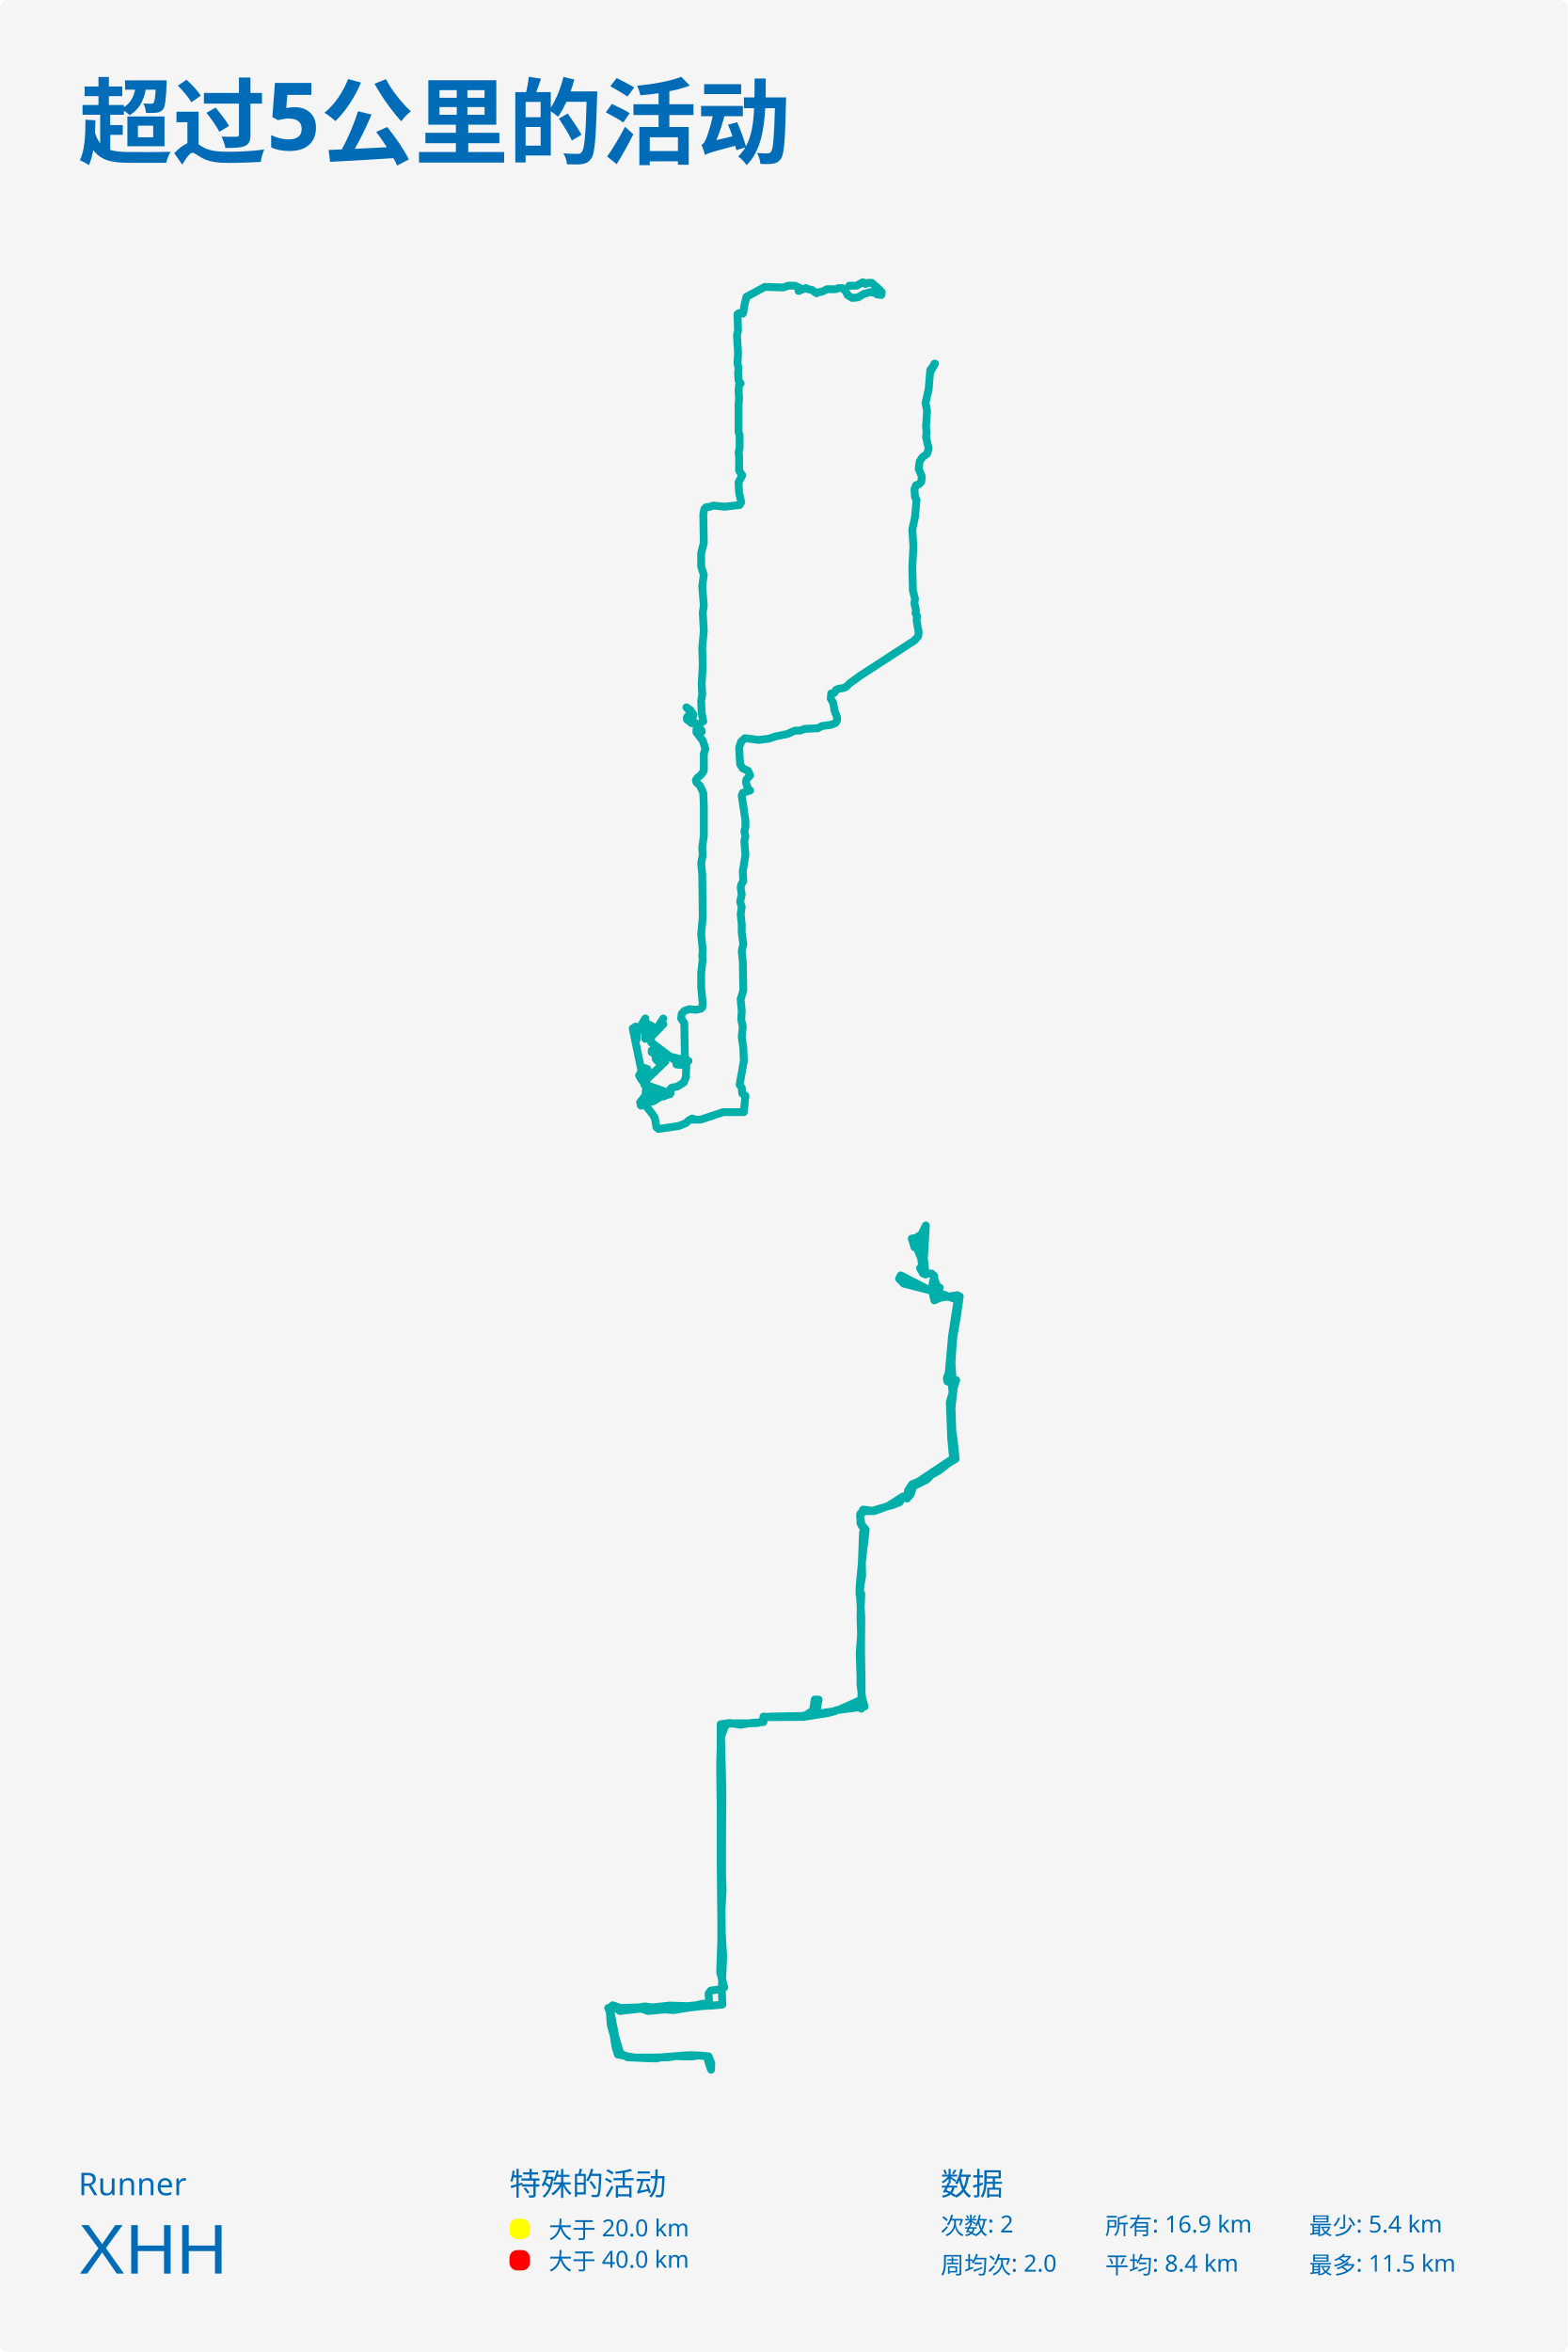
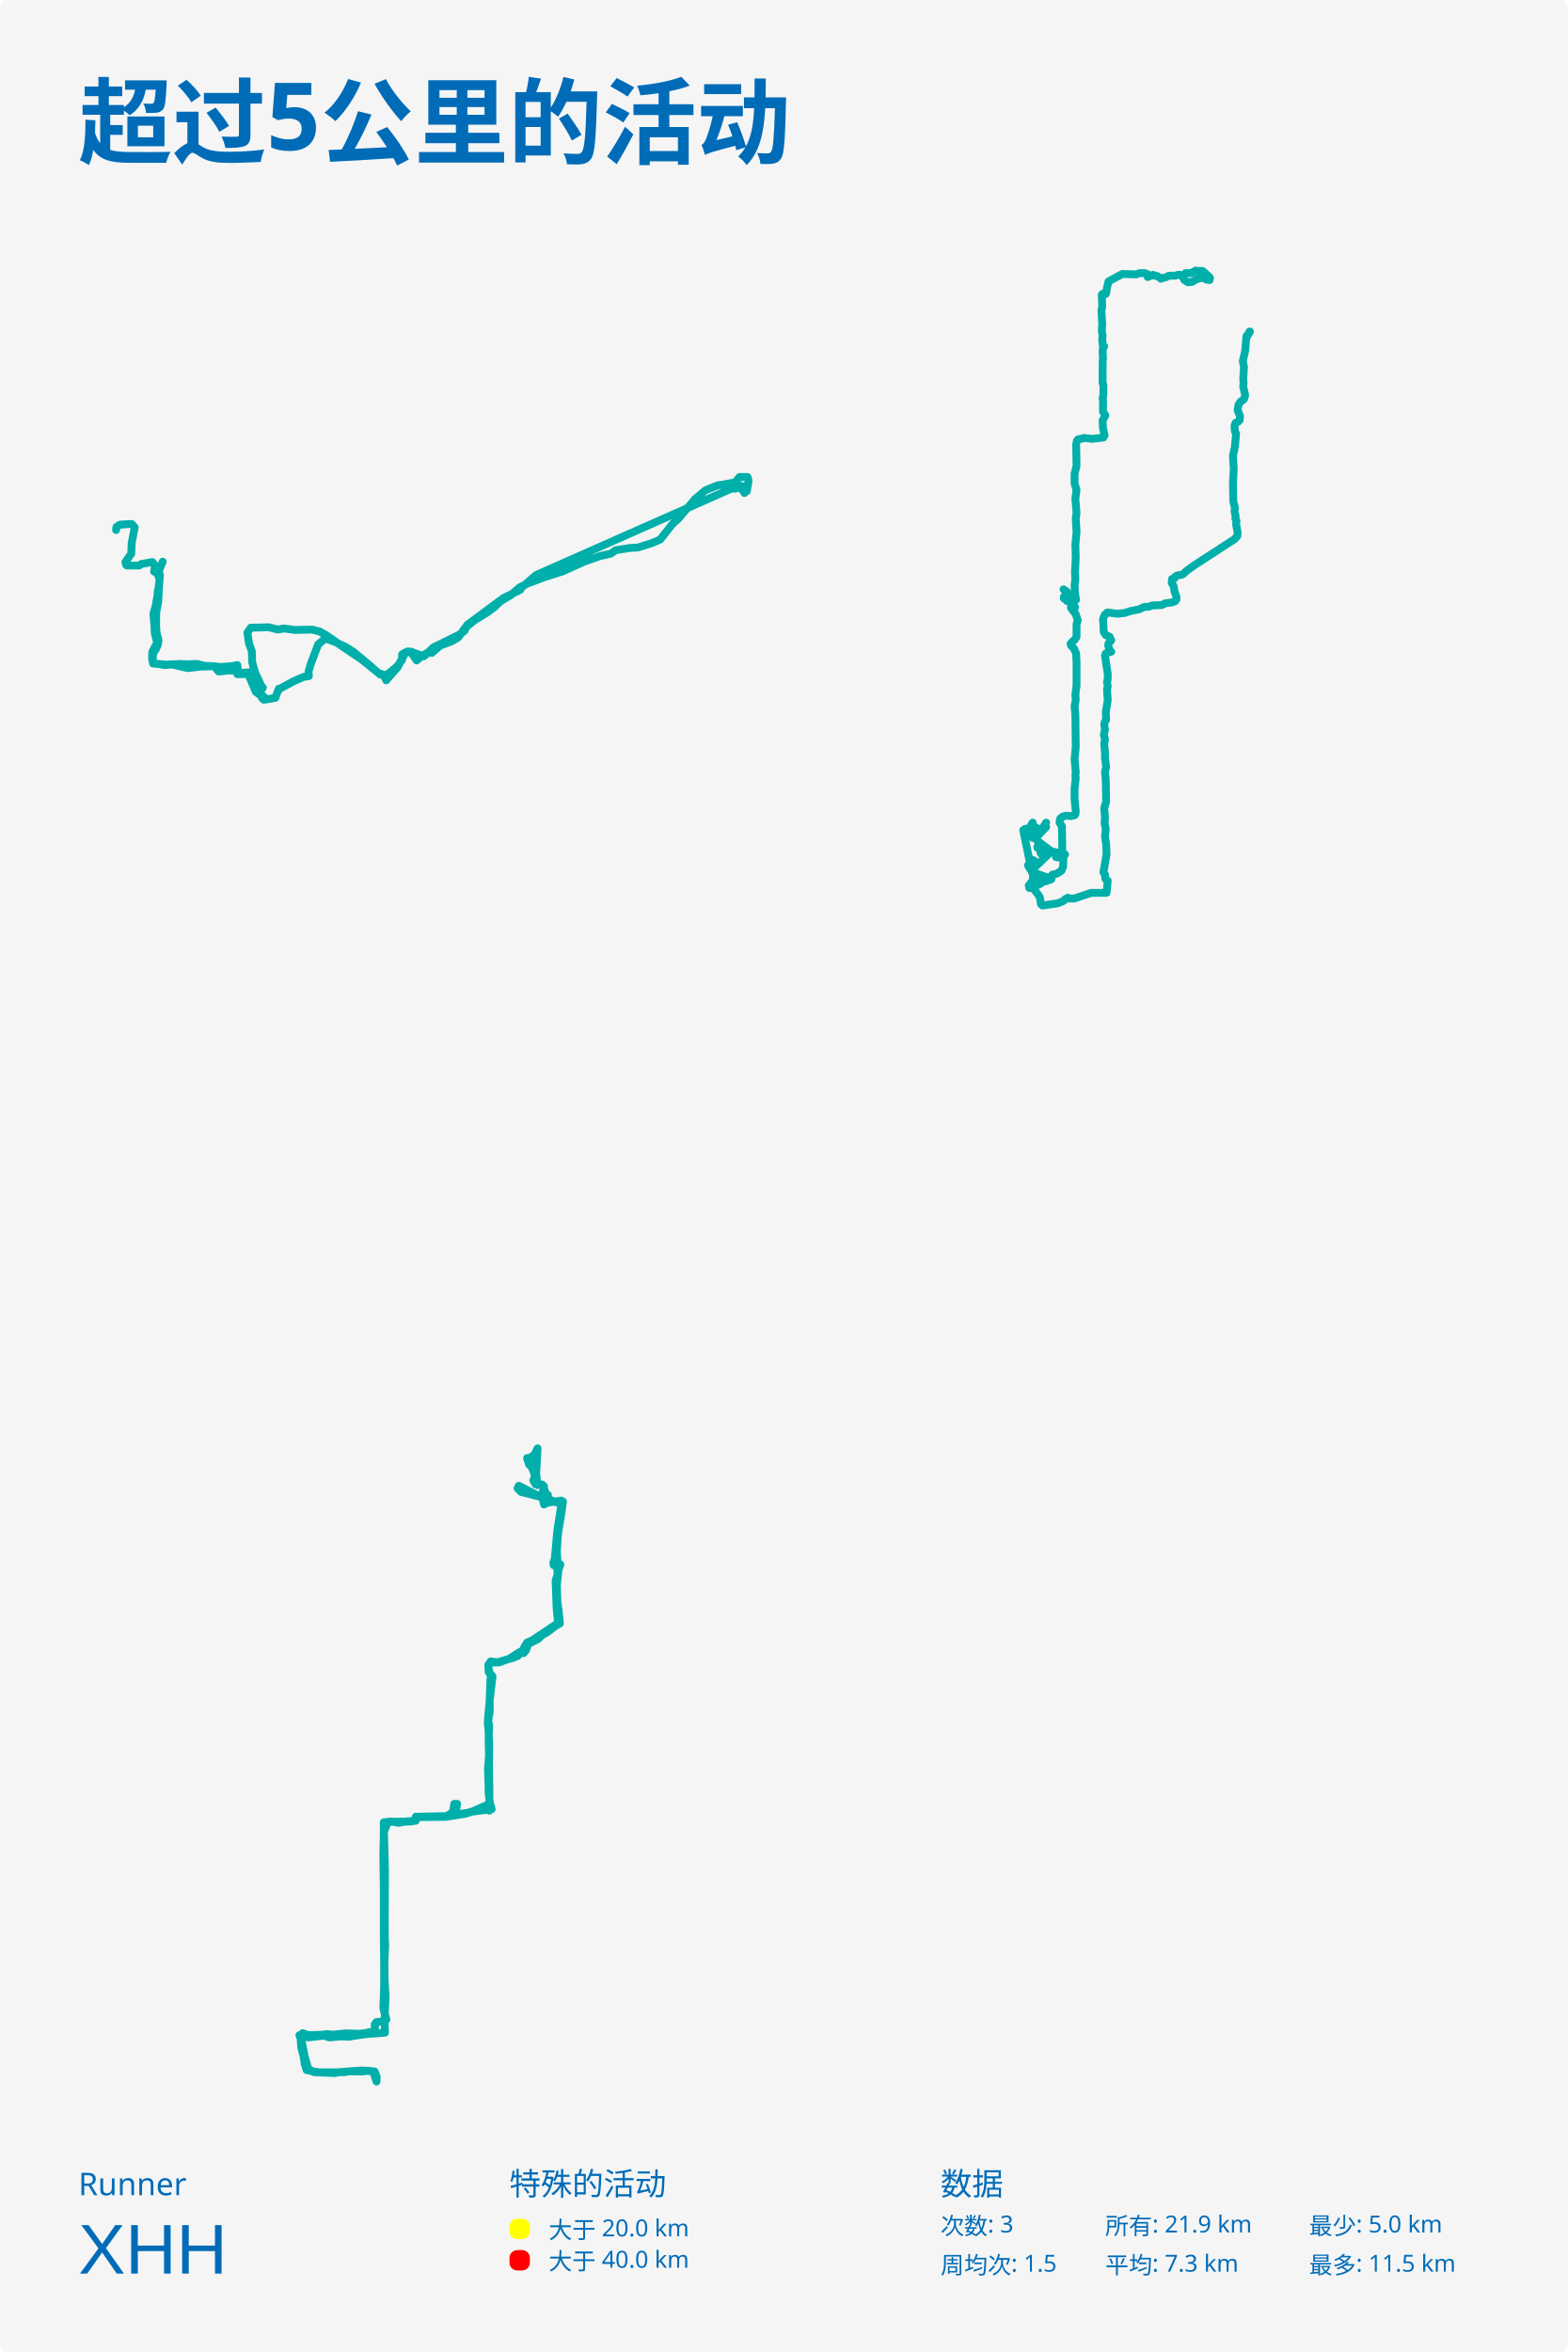
<svg xmlns="http://www.w3.org/2000/svg" baseProfile="full" height="300mm" version="1.1" viewBox="0,0,200,300" width="200mm">
  <defs />
  <rect fill="#f5f5f5" height="300" rx="1" ry="1" width="200" x="0" y="0" />
  <text fill="#006cb8" style="font-size:12px; font-family:MGI-Regular; font-weight:bold;" x="10" y="20">超过5公里的活动</text>
  <text fill="#006cb8" style="font-size:4px; font-family:MGI-Regular" x="10" y="280">Runner</text>
  <text fill="#006cb8" style="font-size:9px; font-family:Arial" x="10" y="290">XHH</text>
  <text fill="#006cb8" style="font-size:4px; font-family:MGI-Regular" x="65" y="280">特殊的活动</text>
  <rect fill="yellow" height="2.6" rx="1" ry="1" width="2.6" x="65" y="283" />
  <text fill="#006cb8" style="font-size:3px; font-family:MGI-Regular" x="70" y="285.5">大于 20.0 km</text>
  <rect fill="red" height="2.6" rx="1" ry="1" width="2.6" x="65" y="287" />
  <text fill="#006cb8" style="font-size:3px; font-family:MGI-Regular" x="70" y="289.5">大于 40.0 km</text>
  <text fill="#006cb8" style="font-size:4px; font-family:MGI-Regular" x="120" y="280">数据</text>
-   <text fill="#006cb8" style="font-size:3px; font-family:MGI-Regular" x="120" y="285">次数: 2</text>
-   <text fill="#006cb8" style="font-size:3px; font-family:MGI-Regular" x="120" y="290">周均次: 2.0</text>
-   <text fill="#006cb8" style="font-size:3px; font-family:MGI-Regular" x="141" y="285">所有: 16.9 km</text>
-   <text fill="#006cb8" style="font-size:3px; font-family:MGI-Regular" x="141" y="290">平均: 8.4 km</text>
-   <text fill="#006cb8" style="font-size:3px; font-family:MGI-Regular" x="167" y="285">最少: 5.4 km</text>
+   <text fill="#006cb8" style="font-size:3px; font-family:MGI-Regular" x="120" y="285">次数: 3</text>
+   <text fill="#006cb8" style="font-size:3px; font-family:MGI-Regular" x="120" y="290">周均次: 1.5</text>
+   <text fill="#006cb8" style="font-size:3px; font-family:MGI-Regular" x="141" y="285">所有: 21.9 km</text>
+   <text fill="#006cb8" style="font-size:3px; font-family:MGI-Regular" x="141" y="290">平均: 7.3 km</text>
+   <text fill="#006cb8" style="font-size:3px; font-family:MGI-Regular" x="167" y="285">最少: 5.0 km</text>
  <text fill="#006cb8" style="font-size:3px; font-family:MGI-Regular" x="167" y="290">最多: 11.5 km</text>
-   <polyline fill="none" points="119.214,46.385 118.744,47.35 119.281,46.385 118.677,47.201 118.475,49.649 118.072,51.429 118.273,52.394 118.139,54.397 118.206,55.138 118.139,55.732 118.475,57.215 118.273,57.883 117.669,58.328 117.333,58.847 117.199,59.812 117.602,60.776 117.534,61.443 117.266,61.74 116.863,61.889 116.661,62.408 116.728,63.372 116.93,63.743 116.728,65.968 116.392,67.526 116.527,69.751 116.392,72.273 116.46,75.315 116.728,76.353 116.661,77.021 116.863,77.837 116.795,78.208 116.997,78.578 116.93,79.098 117.199,80.655 117.131,81.175 116.661,81.694 109.809,86.144 108.465,87.109 107.927,87.628 107.524,87.776 106.987,87.851 106.651,87.999 106.449,88.37 106.046,88.444 105.979,89.111 106.315,89.705 106.449,90.595 106.785,91.485 106.785,91.93 106.584,92.227 106.046,92.449 104.904,92.598 104.3,92.894 102.62,92.969 102.083,93.191 101.411,93.191 100.403,93.636 98.925,93.933 98.052,94.23 96.775,94.378 95.029,94.155 94.558,94.6 94.29,95.342 94.424,97.493 94.76,98.013 95.432,98.309 95.7,98.903 95.23,99.422 95.163,99.793 95.499,100.831 95.7,100.831 94.76,101.128 94.625,101.499 95.096,104.614 95.096,105.504 94.961,106.023 95.096,106.691 94.961,107.284 95.096,109.065 94.76,111.141 94.827,112.402 94.558,112.847 94.491,113.218 94.625,114.108 94.424,114.999 94.625,115.666 94.491,116.63 94.625,117.891 94.625,118.93 94.827,120.413 94.625,121.303 94.76,122.638 94.827,126.347 94.491,127.46 94.625,128.943 94.558,130.056 94.76,130.946 94.625,132.281 94.827,133.616 94.894,135.322 94.357,138.363 94.625,138.734 94.693,139.476 95.096,139.772 94.894,141.849 92.274,141.849 89.385,142.813 88.445,142.813 88.31,142.813 88.512,142.739 88.31,142.665 87.907,142.887 87.504,143.258 86.564,143.629 84.011,144.0 83.742,143.777 83.54,142.591 83.205,142.072 82.331,140.959 82.13,140.885 81.794,141.033 81.727,140.959 82.197,140.885 82.6,140.069 85.086,139.55 84.683,139.846 84.817,139.476 84.683,139.179 83.003,138.585 82.734,138.66 82.331,138.511 83.339,139.031 83.339,139.253 83.205,139.401 83.54,139.253 83.675,138.882 84.078,138.956 82.869,138.66 82.197,138.363 80.719,131.168 80.853,131.836 81.189,131.687 81.256,131.242 81.122,130.946 81.055,130.946 80.988,131.242 81.122,131.391 80.988,132.503 81.189,132.652 81.323,131.539 82.331,129.907 82.13,130.204 82.331,131.613 82.13,131.391 83.675,131.391 84.615,129.907 84.212,130.723 84.481,130.501 84.615,130.649 83.339,131.984 82.869,132.207 82.466,132.058 82.331,132.503 82.331,131.465 83.272,131.613 82.667,130.872 82.331,130.204 82.466,130.649 82.331,130.352 82.466,130.501 82.331,130.575 82.264,130.427 82.331,130.872 82.869,130.723 83.272,130.946 83.07,131.094 83.003,131.317 83.07,132.948 86.9,135.841 86.295,135.767 86.564,135.693 86.9,135.841 87.639,135.322 87.84,135.322 83.137,134.209 83.137,133.987 83.272,133.987 83.608,134.58 83.675,135.099 83.944,135.396 84.347,135.619 84.884,135.396 82.331,137.844 82.264,138.066 82.398,138.215 81.861,137.77 81.525,137.176 82.062,136.286 82.197,136.212 82.6,136.36 82.331,139.995 82.667,139.995 83.07,139.624 82.869,139.921 82.197,139.921 81.659,140.588 81.727,140.514 82.331,140.736 83.406,140.44 84.078,139.995 85.489,139.55 85.556,139.401 85.489,138.956 85.69,138.734 86.429,138.585 87.235,138.066 87.504,137.399 87.571,135.544 87.37,134.654 87.303,130.797 87.303,130.501 86.9,129.907 86.967,129.314 87.303,128.943 87.907,128.721 88.848,128.795 89.452,128.646 89.587,128.498 89.654,128.053 89.452,125.902 89.452,124.122 89.654,122.268 89.587,121.971 89.654,121.229 89.452,119.152 89.654,117.001 89.587,111.512 89.452,110.103 89.654,109.065 89.587,108.1 89.788,106.617 89.788,102.686 89.721,101.128 89.318,100.238 88.848,99.793 88.781,99.496 88.982,99.199 89.452,98.828 89.788,98.309 89.788,96.158 89.99,95.491 89.654,94.452 88.848,93.414 88.848,93.117 88.982,92.969 89.318,92.969 89.52,93.191 89.52,93.34 89.318,93.414 88.982,92.969 89.049,92.524 88.109,92.153 88.176,92.227 88.109,91.856 88.378,91.485 88.445,91.114 88.243,90.818 87.84,90.521 87.571,90.224 88.109,90.595 88.176,90.743 88.109,90.966 87.639,91.485 87.639,91.782 87.84,91.93 88.31,91.93 88.915,92.375 89.184,92.375 89.721,92.004 89.52,90.966 89.452,89.408 89.587,88.592 89.52,87.257 89.654,84.809 89.587,82.658 89.788,80.433 89.654,78.133 89.788,77.243 89.587,74.795 89.788,73.312 89.452,72.273 89.452,70.567 89.788,69.232 89.721,65.597 89.856,64.93 90.057,64.707 90.595,64.633 90.998,64.485 92.476,64.633 94.357,64.411 94.558,64.04 94.29,62.853 94.222,61.518 94.693,60.628 94.29,60.034 94.29,58.105 94.222,57.735 94.357,57.141 94.357,55.509 94.222,55.138 94.222,51.578 94.29,50.836 94.222,49.872 94.29,49.056 94.491,48.907 94.222,48.536 94.155,47.646 94.222,46.979 94.088,46.385 94.155,45.05 94.021,42.75 94.155,42.157 94.088,40.08 94.29,39.932 94.76,40.006 94.827,39.857 94.961,38.967 95.23,37.855 97.581,36.593 99.933,36.668 100.537,36.445 101.411,36.445 102.083,36.742 102.083,36.89 101.881,37.113 102.822,36.742 103.09,36.89 103.561,36.964 104.165,37.409 104.165,37.335 104.904,37.187 105.509,36.89 106.584,36.89 106.987,36.742 107.457,36.742 107.86,37.113 108.129,37.632 108.734,38.003 109.473,37.929 110.212,37.484 111.018,37.261 111.555,37.335 111.891,37.558 112.429,37.632 112.496,37.261 112.227,36.964 111.219,36.074 110.682,36.074 110.413,36.223 110.077,36.0 109.271,36.445 108.331,36.445" stroke="#00AFAA" stroke-linecap="round" stroke-linejoin="round" stroke-width="1" />
-   <polyline fill="none" points="119.17,162.719 119.135,162.913 119.768,164.778 120.014,164.933 115.301,163.729 114.703,163.108 114.914,162.68 119.768,165.166 120.648,165.205 119.17,164.816 121.703,165.632 122.16,165.321 122.16,165.943 121.773,168.351 121.457,170.409 121.034,175.109 120.788,175.769 120.859,176.196 121.421,176.429 121.527,177.633 121.175,178.837 121.351,183.497 121.597,186.022 117.2,188.973 116.356,189.323 115.829,190.139 115.829,190.876 115.195,190.876 113.331,192.08 111.537,192.741 110.377,192.741 109.743,193.09 109.779,194.333 110.341,194.954 110.095,195.498 109.954,199.226 109.99,201.013 109.743,202.45 109.708,203.498 109.884,206.333 109.849,210.333 109.884,212.624 109.919,214.838 109.884,217.945 109.99,216.586 110.306,217.673 106.718,218.139 106.542,218.255 105.698,218.488 103.482,218.838 102.533,218.993 97.573,219.032 97.362,219.459 96.694,219.77 95.709,219.809 93.95,219.809 92.613,219.886 91.98,221.517 92.156,228.197 92.121,235.109 92.121,239.109 92.191,241.051 92.051,243.575 92.086,246.604 92.262,249.555 92.121,252.623 92.086,253.943 92.156,255.69 90.89,255.807 89.483,255.884 89.166,255.923 87.865,256.079 85.965,256.389 84.734,256.311 82.694,256.506 81.78,256.195 79.071,256.506 78.719,256.195 78.438,256.195 77.594,256.117 77.805,256.661 77.91,258.253 78.297,259.651 78.508,261.049 78.825,262.058 80.97,262.447 83.187,262.447 85.262,262.408 86.212,262.253 87.056,262.291 88.357,262.291 89.201,262.175 90.397,262.291 90.749,263.185 90.714,264.0 90.397,263.068 90.221,262.291 89.061,262.175 88.076,262.136 87.372,262.175 84.418,262.408 83.679,262.563 82.483,262.524 80.056,262.408 79.106,261.864 78.473,259.651 77.805,256.156 78.157,255.768 79.141,256.117 81.533,256.04 82.272,255.923 83.257,256.04 85.473,255.807 87.619,255.884 88.85,255.768 89.623,255.574 90.327,255.574 90.468,255.341 90.397,254.292 90.679,253.904 92.051,253.71 92.402,253.477 91.875,251.574 92.015,247.574 92.015,244.468 91.98,241.944 91.945,237.827 91.945,230.682 91.875,226.022 91.875,225.207 91.945,222.372 91.945,219.925 93.141,219.77 94.478,220.003 95.744,219.77 97.397,219.653 97.397,218.954 97.819,218.993 100.95,218.954 102.533,218.954 104.256,217.828 104.432,216.78 103.94,216.78 103.764,217.945 103.834,218.76 103.412,218.799 102.357,218.877 98.171,218.954 98.065,219.032 101.126,218.993 101.583,218.954 103.517,218.721 105.171,218.45 106.261,218.294 107.07,218.061 110.025,216.741 109.779,214.954 109.779,213.906 109.673,210.838 109.849,208.586 109.779,206.139 109.814,204.935 109.884,203.304 109.638,203.304 109.673,202.255 109.99,198.954 110.447,195.11 109.954,194.644 109.708,193.323 110.13,192.546 111.291,192.702 112.874,192.236 113.894,191.964 114.773,191.614 115.231,190.876 115.793,191.032 115.723,191.148 116.18,190.605 116.497,189.595 118.22,188.74 118.818,188.119 119.663,187.653 119.839,187.537 121.14,186.527 121.914,186.1 121.668,183.653 121.492,182.527 121.386,179.614 121.668,177.012 121.984,176.041 121.527,175.924 121.386,173.866 121.562,171.108 121.703,170.06 122.09,167.846 122.441,165.36 122.125,165.205 119.839,165.554 119.205,165.865 119.03,165.127 119.874,164.234 119.135,163.962 118.959,163.845 119.205,162.758 118.924,162.525 118.854,162.447 118.396,162.447 118.115,162.486 117.763,162.447 117.376,161.748 117.693,161.709 117.13,157.864 117.165,157.864 117.165,157.67 117.2,157.903 117.306,157.942 118.115,156.311 117.869,160.544 118.08,162.564 117.13,157.864 117.165,157.864 116.321,157.981 116.673,159.107 117.236,157.903 117.13,159.573 117.693,160.894 117.658,161.282" stroke="#00AFAA" stroke-linecap="round" stroke-linejoin="round" stroke-width="1" />
+   <polyline fill="none" points="20.758,71.643 20.449,72.373 20.097,73.2 20.361,73.832 20.185,75.438 20.141,75.292 20.097,75.925 19.832,77.384 19.568,78.26 19.7,79.817 19.744,80.791 20.053,81.958 19.436,83.126 19.392,83.954 19.524,84.586 21.022,84.829 22.917,84.683 23.843,84.732 25.121,84.683 26.09,84.927 27.324,84.975 28.073,85.073 29.528,84.975 30.277,84.829 30.365,85.559 30.277,85.997 30.585,85.997 31.599,85.949 31.908,86.532 32.524,87.992 32.657,88.284 32.613,88.138 32.877,88.43 33.318,88.722 33.626,88.819 33.406,89.014 33.67,89.257 35.125,89.014 35.565,87.846 35.742,87.846 35.786,87.798 37.504,86.873 38.738,86.338 39.399,86.24 39.355,85.657 39.664,84.635 40.589,82.202 41.515,81.423 42.793,81.91 44.071,82.494 45.128,83.175 47.288,84.975 48.213,85.803 48.962,86.095 49.271,86.776 50.108,85.803 50.725,85.121 51.122,84.343 51.695,83.272 52.532,83.126 52.532,83.321 53.149,84.245 53.766,83.71 54.603,83.224 55.088,83.272 56.146,82.348 57.6,81.813 58.437,81.326 59.319,80.109 60.509,79.136 61.522,78.504 62.095,78.163 63.021,77.482 63.902,76.655 65.136,75.925 66.326,74.903 67.339,74.416 69.411,73.638 71.835,72.859 74.523,71.643 76.594,70.913 77.916,70.621 78.533,70.183 80.384,69.891 81.354,69.842 83.072,69.307 84.218,68.82 85.805,66.825 86.51,66.193 88.669,63.662 89.991,62.543 91.534,61.911 92.503,61.765 93.781,61.521 94.354,60.84 95.368,60.84 95.5,61.327 95.28,62.64 94.971,62.884 94.927,62.64 94.883,62.738 95.059,62.592 94.398,62.3 94.751,62.008 94.31,61.959 94.09,62.057 93.781,62.348 93.913,62.251 93.252,62.348 68.397,73.346 66.37,75.097 66.37,75.243 65.973,75.438 64.255,76.265 62.668,77.433 60.641,78.942 59.583,79.72 59.275,80.45 58.482,81.034 58.526,80.985 55.264,82.591 54.78,83.078 54.075,83.71 52.664,83.224 52.047,83.078 51.607,83.272 51.298,83.467 51.298,84.197 51.254,84.051 50.902,84.732 50.417,85.219 49.447,85.997 49.051,86.095 48.522,86.046 47.64,85.316 46.054,84.051 43.586,82.396 42.352,81.521 41.559,80.985 40.766,80.547 39.796,80.304 37.637,80.353 36.226,80.158 35.433,80.304 34.331,80.012 31.996,80.061 31.555,80.693 31.775,82.104 32.128,83.078 32.172,84.44 32.348,85.121 32.613,85.949 33.009,86.776 33.45,87.749 33.538,87.7 33.362,87.992 33.053,87.895 32.921,87.749 32.216,87.214 32.084,86.24 31.819,85.754 30.585,85.851 30.057,85.559 29.219,85.511 27.897,85.657 27.324,84.975 25.65,85.024 23.931,85.219 21.86,84.732 21.199,84.781 19.524,84.635 19.48,83.856 19.568,83.272 19.876,82.834 20.141,82.202 20.229,81.667 19.921,80.547 19.965,80.547 19.921,79.915 19.921,78.99 19.921,78.163 20.185,76.801 20.273,75.097 20.405,73.297 20.097,73.054 19.656,72.908 19.788,72.129 19.436,71.691 18.026,71.935 17.761,72.129 16.175,72.129 16.087,72.032 15.998,71.691 16.748,70.621 16.792,69.307 17.188,67.263 16.792,66.825 15.293,66.923 14.853,67.215 14.808,67.604 14.853,67.263" stroke="#00AFAA" stroke-linecap="round" stroke-linejoin="round" stroke-width="1" />
+   <polyline fill="none" points="159.411,42.289 159.058,43.012 159.461,42.289 159.007,42.901 158.856,44.737 158.554,46.072 158.705,46.795 158.604,48.297 158.655,48.854 158.604,49.299 158.856,50.411 158.705,50.912 158.252,51.246 158,51.635 157.899,52.359 158.201,53.082 158.151,53.583 157.949,53.805 157.647,53.916 157.496,54.306 157.546,55.029 157.697,55.307 157.546,56.976 157.294,58.145 157.395,59.814 157.294,61.705 157.345,63.986 157.546,64.765 157.496,65.266 157.647,65.878 157.597,66.156 157.748,66.434 157.697,66.823 157.899,67.992 157.849,68.381 157.496,68.77 152.356,72.108 151.349,72.832 150.946,73.221 150.643,73.332 150.24,73.388 149.988,73.499 149.837,73.777 149.535,73.833 149.484,74.334 149.736,74.779 149.837,75.446 150.089,76.114 150.089,76.448 149.938,76.67 149.535,76.837 148.678,76.948 148.225,77.171 146.965,77.226 146.562,77.393 146.058,77.393 145.302,77.727 144.194,77.95 143.539,78.172 142.581,78.283 141.271,78.117 140.919,78.45 140.717,79.007 140.818,80.62 141.07,81.009 141.574,81.232 141.775,81.677 141.423,82.066 141.372,82.345 141.624,83.123 141.775,83.123 141.07,83.346 140.969,83.624 141.322,85.961 141.322,86.628 141.221,87.018 141.322,87.518 141.221,87.963 141.322,89.298 141.07,90.856 141.12,91.802 140.919,92.136 140.868,92.414 140.969,93.081 140.818,93.749 140.969,94.25 140.868,94.973 140.969,95.918 140.969,96.697 141.12,97.81 140.969,98.477 141.07,99.479 141.12,102.26 140.868,103.095 140.969,104.207 140.919,105.042 141.07,105.709 140.969,106.711 141.12,107.712 141.171,108.991 140.768,111.272 140.969,111.55 141.019,112.107 141.322,112.329 141.171,113.887 139.206,113.887 137.039,114.61 136.334,114.61 136.233,114.61 136.384,114.554 136.233,114.499 135.93,114.666 135.628,114.944 134.923,115.222 133.008,115.5 132.806,115.333 132.655,114.443 132.403,114.054 131.748,113.219 131.597,113.164 131.345,113.275 131.295,113.219 131.648,113.164 131.95,112.552 133.814,112.162 133.512,112.385 133.613,112.107 133.512,111.884 132.252,111.439 132.051,111.495 131.748,111.383 132.504,111.773 132.504,111.94 132.403,112.051 132.655,111.94 132.756,111.662 133.058,111.717 132.151,111.495 131.648,111.272 130.539,105.876 130.64,106.377 130.892,106.266 130.942,105.932 130.841,105.709 130.791,105.709 130.741,105.932 130.841,106.043 130.741,106.878 130.892,106.989 130.993,106.154 131.748,104.93 131.597,105.153 131.748,106.21 131.597,106.043 132.756,106.043 133.462,104.93 133.159,105.542 133.361,105.376 133.462,105.487 132.504,106.488 132.151,106.655 131.849,106.544 131.748,106.878 131.748,106.099 132.454,106.21 132,105.654 131.748,105.153 131.849,105.487 131.748,105.264 131.849,105.376 131.748,105.431 131.698,105.32 131.748,105.654 132.151,105.542 132.454,105.709 132.303,105.821 132.252,105.987 132.303,107.211 135.175,109.381 134.721,109.325 134.923,109.27 135.175,109.381 135.729,108.991 135.88,108.991 132.353,108.157 132.353,107.99 132.454,107.99 132.706,108.435 132.756,108.825 132.958,109.047 133.26,109.214 133.663,109.047 131.748,110.883 131.698,111.05 131.799,111.161 131.396,110.827 131.144,110.382 131.547,109.715 131.648,109.659 131.95,109.77 131.748,112.496 132,112.496 132.303,112.218 132.151,112.44 131.648,112.44 131.245,112.941 131.295,112.885 131.748,113.052 132.555,112.83 133.058,112.496 134.117,112.162 134.167,112.051 134.117,111.717 134.268,111.55 134.822,111.439 135.427,111.05 135.628,110.549 135.679,109.158 135.527,108.491 135.477,105.598 135.477,105.376 135.175,104.93 135.225,104.485 135.477,104.207 135.93,104.04 136.636,104.096 137.089,103.985 137.19,103.874 137.24,103.54 137.089,101.926 137.089,100.591 137.24,99.201 137.19,98.978 137.24,98.422 137.089,96.864 137.24,95.251 137.19,91.134 137.089,90.077 137.24,89.298 137.19,88.575 137.341,87.463 137.341,84.514 137.291,83.346 136.989,82.678 136.636,82.345 136.585,82.122 136.737,81.9 137.089,81.621 137.341,81.232 137.341,79.619 137.492,79.118 137.24,78.339 136.636,77.56 136.636,77.338 136.737,77.226 136.989,77.226 137.14,77.393 137.14,77.505 136.989,77.56 136.737,77.226 136.787,76.893 136.082,76.615 136.132,76.67 136.082,76.392 136.283,76.114 136.334,75.836 136.182,75.613 135.88,75.391 135.679,75.168 136.082,75.446 136.132,75.558 136.082,75.724 135.729,76.114 135.729,76.336 135.88,76.448 136.233,76.448 136.686,76.781 136.888,76.781 137.291,76.503 137.14,75.724 137.089,74.556 137.19,73.944 137.14,72.943 137.24,71.107 137.19,69.494 137.341,67.825 137.24,66.1 137.341,65.432 137.19,63.597 137.341,62.484 137.089,61.705 137.089,60.425 137.341,59.424 137.291,56.698 137.392,56.197 137.543,56.03 137.946,55.975 138.248,55.864 139.357,55.975 140.768,55.808 140.919,55.53 140.717,54.64 140.667,53.638 141.019,52.971 140.717,52.526 140.717,51.079 140.667,50.801 140.768,50.356 140.768,49.132 140.667,48.854 140.667,46.183 140.717,45.627 140.667,44.904 140.717,44.292 140.868,44.18 140.667,43.902 140.616,43.235 140.667,42.734 140.566,42.289 140.616,41.287 140.516,39.563 140.616,39.118 140.566,37.56 140.717,37.449 141.07,37.504 141.12,37.393 141.221,36.725 141.423,35.891 143.186,34.945 144.95,35.001 145.403,34.834 146.058,34.834 146.562,35.056 146.562,35.168 146.411,35.335 147.116,35.056 147.318,35.168 147.67,35.223 148.124,35.557 148.124,35.501 148.678,35.39 149.132,35.168 149.938,35.168 150.24,35.056 150.593,35.056 150.895,35.335 151.097,35.724 151.55,36.002 152.104,35.947 152.659,35.613 153.263,35.446 153.666,35.501 153.918,35.668 154.321,35.724 154.372,35.446 154.17,35.223 153.415,34.556 153.011,34.556 152.81,34.667 152.558,34.5 151.953,34.834 151.248,34.834" stroke="#00AFAA" stroke-linecap="round" stroke-linejoin="round" stroke-width="1" />
+   <polyline fill="none" points="69.378,189.539 69.351,189.685 69.826,191.083 70.011,191.2 66.476,190.297 66.027,189.831 66.186,189.51 69.826,191.375 70.486,191.404 69.378,191.112 71.277,191.724 71.62,191.491 71.62,191.957 71.33,193.763 71.092,195.307 70.776,198.831 70.591,199.327 70.644,199.647 71.066,199.822 71.145,200.725 70.881,201.628 71.013,205.123 71.198,207.016 67.9,209.23 67.267,209.492 66.871,210.104 66.871,210.657 66.397,210.657 64.998,211.56 63.653,212.055 62.782,212.055 62.308,212.318 62.334,213.25 62.756,213.716 62.571,214.123 62.466,216.92 62.492,218.26 62.308,219.337 62.281,220.124 62.413,222.25 62.387,225.25 62.413,226.968 62.439,228.628 62.413,230.959 62.492,229.939 62.73,230.755 60.039,231.104 59.907,231.192 59.274,231.366 57.612,231.628 56.899,231.745 53.18,231.774 53.021,232.094 52.52,232.327 51.782,232.357 50.462,232.357 49.46,232.415 48.985,233.638 49.117,238.648 49.091,243.832 49.091,246.832 49.143,248.288 49.038,250.181 49.064,252.453 49.196,254.666 49.091,256.967 49.064,257.957 49.117,259.268 48.167,259.355 47.112,259.413 46.875,259.442 45.899,259.559 44.474,259.792 43.551,259.734 42.021,259.879 41.335,259.646 39.303,259.879 39.039,259.646 38.828,259.646 38.195,259.588 38.354,259.996 38.433,261.19 38.723,262.238 38.881,263.287 39.119,264.044 40.728,264.335 42.39,264.335 43.946,264.306 44.659,264.189 45.292,264.219 46.268,264.219 46.901,264.131 47.798,264.219 48.062,264.888 48.035,265.5 47.798,264.801 47.666,264.219 46.796,264.131 46.057,264.102 45.529,264.131 43.313,264.306 42.759,264.422 41.862,264.393 40.042,264.306 39.33,263.898 38.855,262.238 38.354,259.617 38.617,259.326 39.356,259.588 41.15,259.53 41.704,259.442 42.443,259.53 44.105,259.355 45.714,259.413 46.637,259.326 47.218,259.18 47.745,259.18 47.851,259.006 47.798,258.219 48.009,257.928 49.038,257.782 49.302,257.608 48.906,256.181 49.012,253.181 49.012,250.851 48.985,248.958 48.959,245.871 48.959,240.512 48.906,237.017 48.906,236.405 48.959,234.279 48.959,232.444 49.856,232.327 50.858,232.502 51.808,232.327 53.048,232.24 53.048,231.716 53.364,231.745 55.712,231.716 56.899,231.716 58.192,230.871 58.324,230.085 57.955,230.085 57.823,230.959 57.876,231.57 57.559,231.599 56.768,231.658 53.628,231.716 53.549,231.774 55.844,231.745 56.187,231.716 57.638,231.541 58.878,231.337 59.696,231.221 60.303,231.046 62.519,230.056 62.334,228.716 62.334,227.929 62.255,225.629 62.387,223.939 62.334,222.104 62.36,221.201 62.413,219.978 62.228,219.978 62.255,219.192 62.492,216.716 62.835,213.832 62.466,213.483 62.281,212.492 62.598,211.91 63.468,212.026 64.655,211.677 65.421,211.473 66.08,211.211 66.423,210.657 66.845,210.774 66.792,210.861 67.135,210.453 67.373,209.696 68.665,209.055 69.114,208.589 69.747,208.24 69.879,208.152 70.855,207.395 71.435,207.075 71.251,205.24 71.119,204.395 71.04,202.21 71.251,200.259 71.488,199.531 71.145,199.443 71.04,197.899 71.172,195.831 71.277,195.045 71.567,193.384 71.831,191.52 71.594,191.404 69.879,191.666 69.404,191.899 69.272,191.345 69.905,190.675 69.351,190.472 69.219,190.384 69.404,189.569 69.193,189.394 69.14,189.335 68.797,189.335 68.586,189.365 68.322,189.335 68.032,188.811 68.27,188.782 67.848,185.898 67.874,185.898 67.874,185.753 67.9,185.927 67.979,185.956 68.586,184.733 68.402,187.908 68.56,189.423 67.848,185.898 67.874,185.898 67.241,185.986 67.505,186.83 67.927,185.927 67.848,187.18 68.27,188.17 68.243,188.462" stroke="#00AFAA" stroke-linecap="round" stroke-linejoin="round" stroke-width="1" />
</svg>
